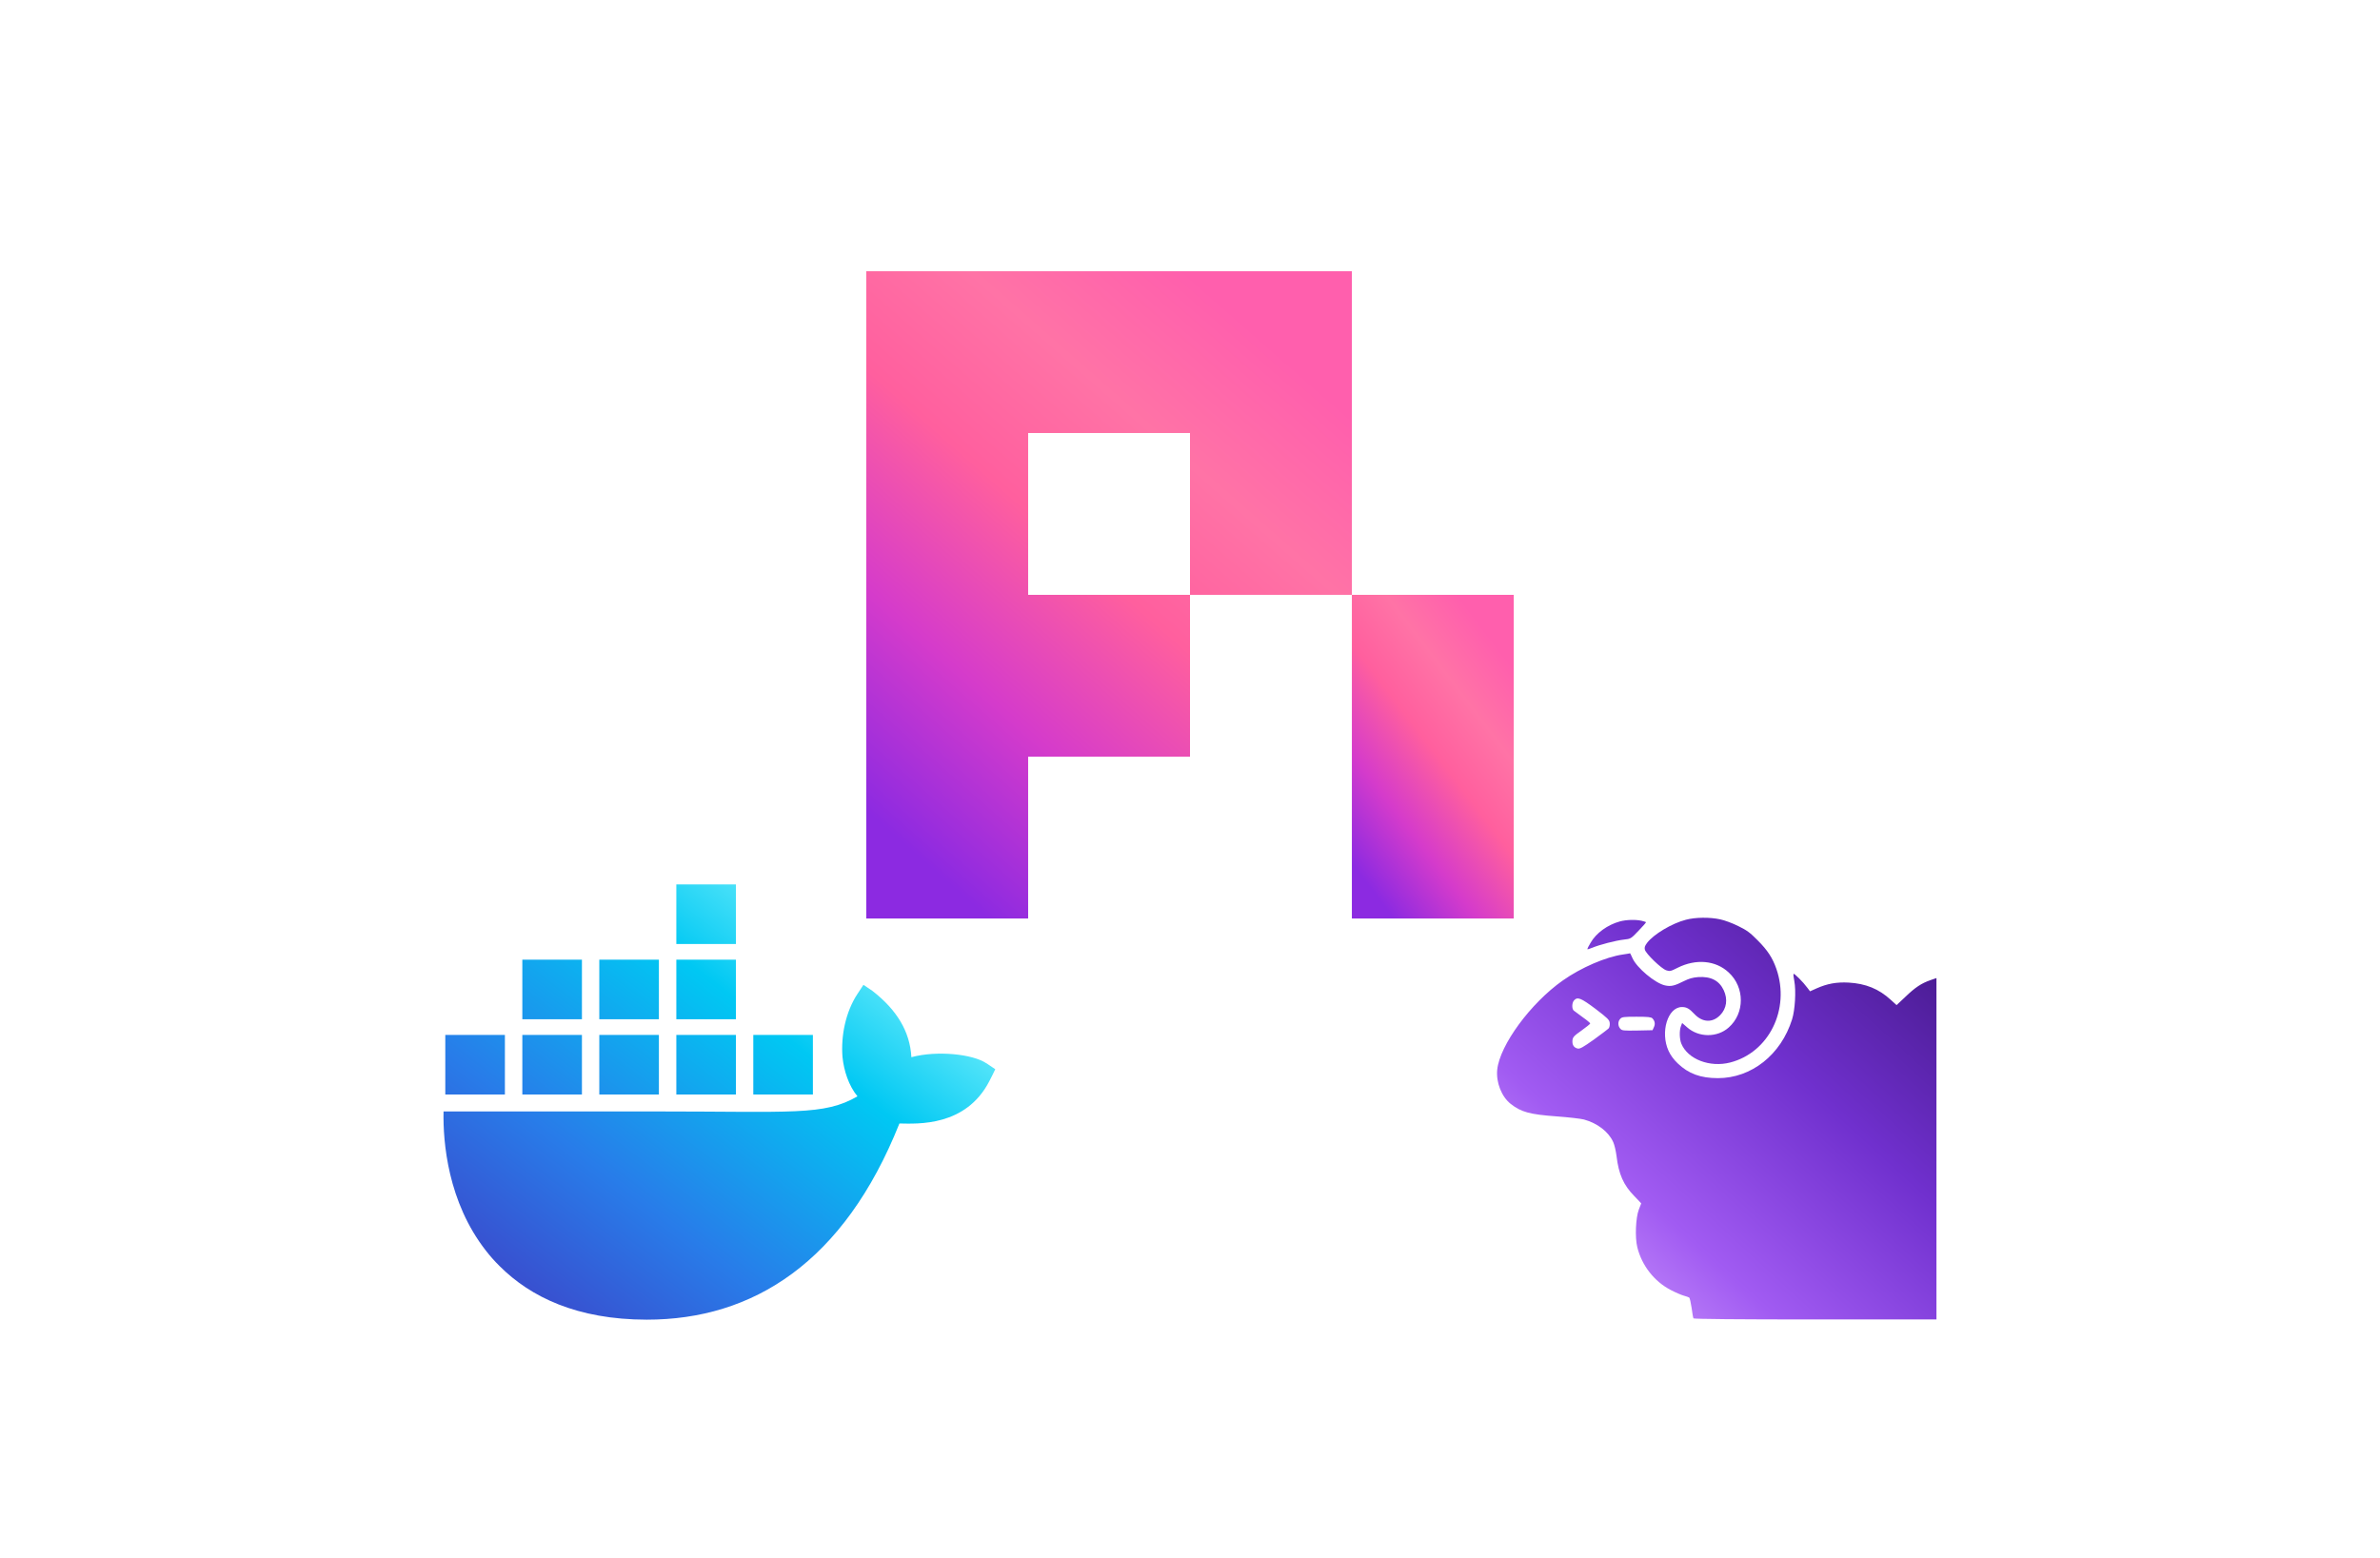
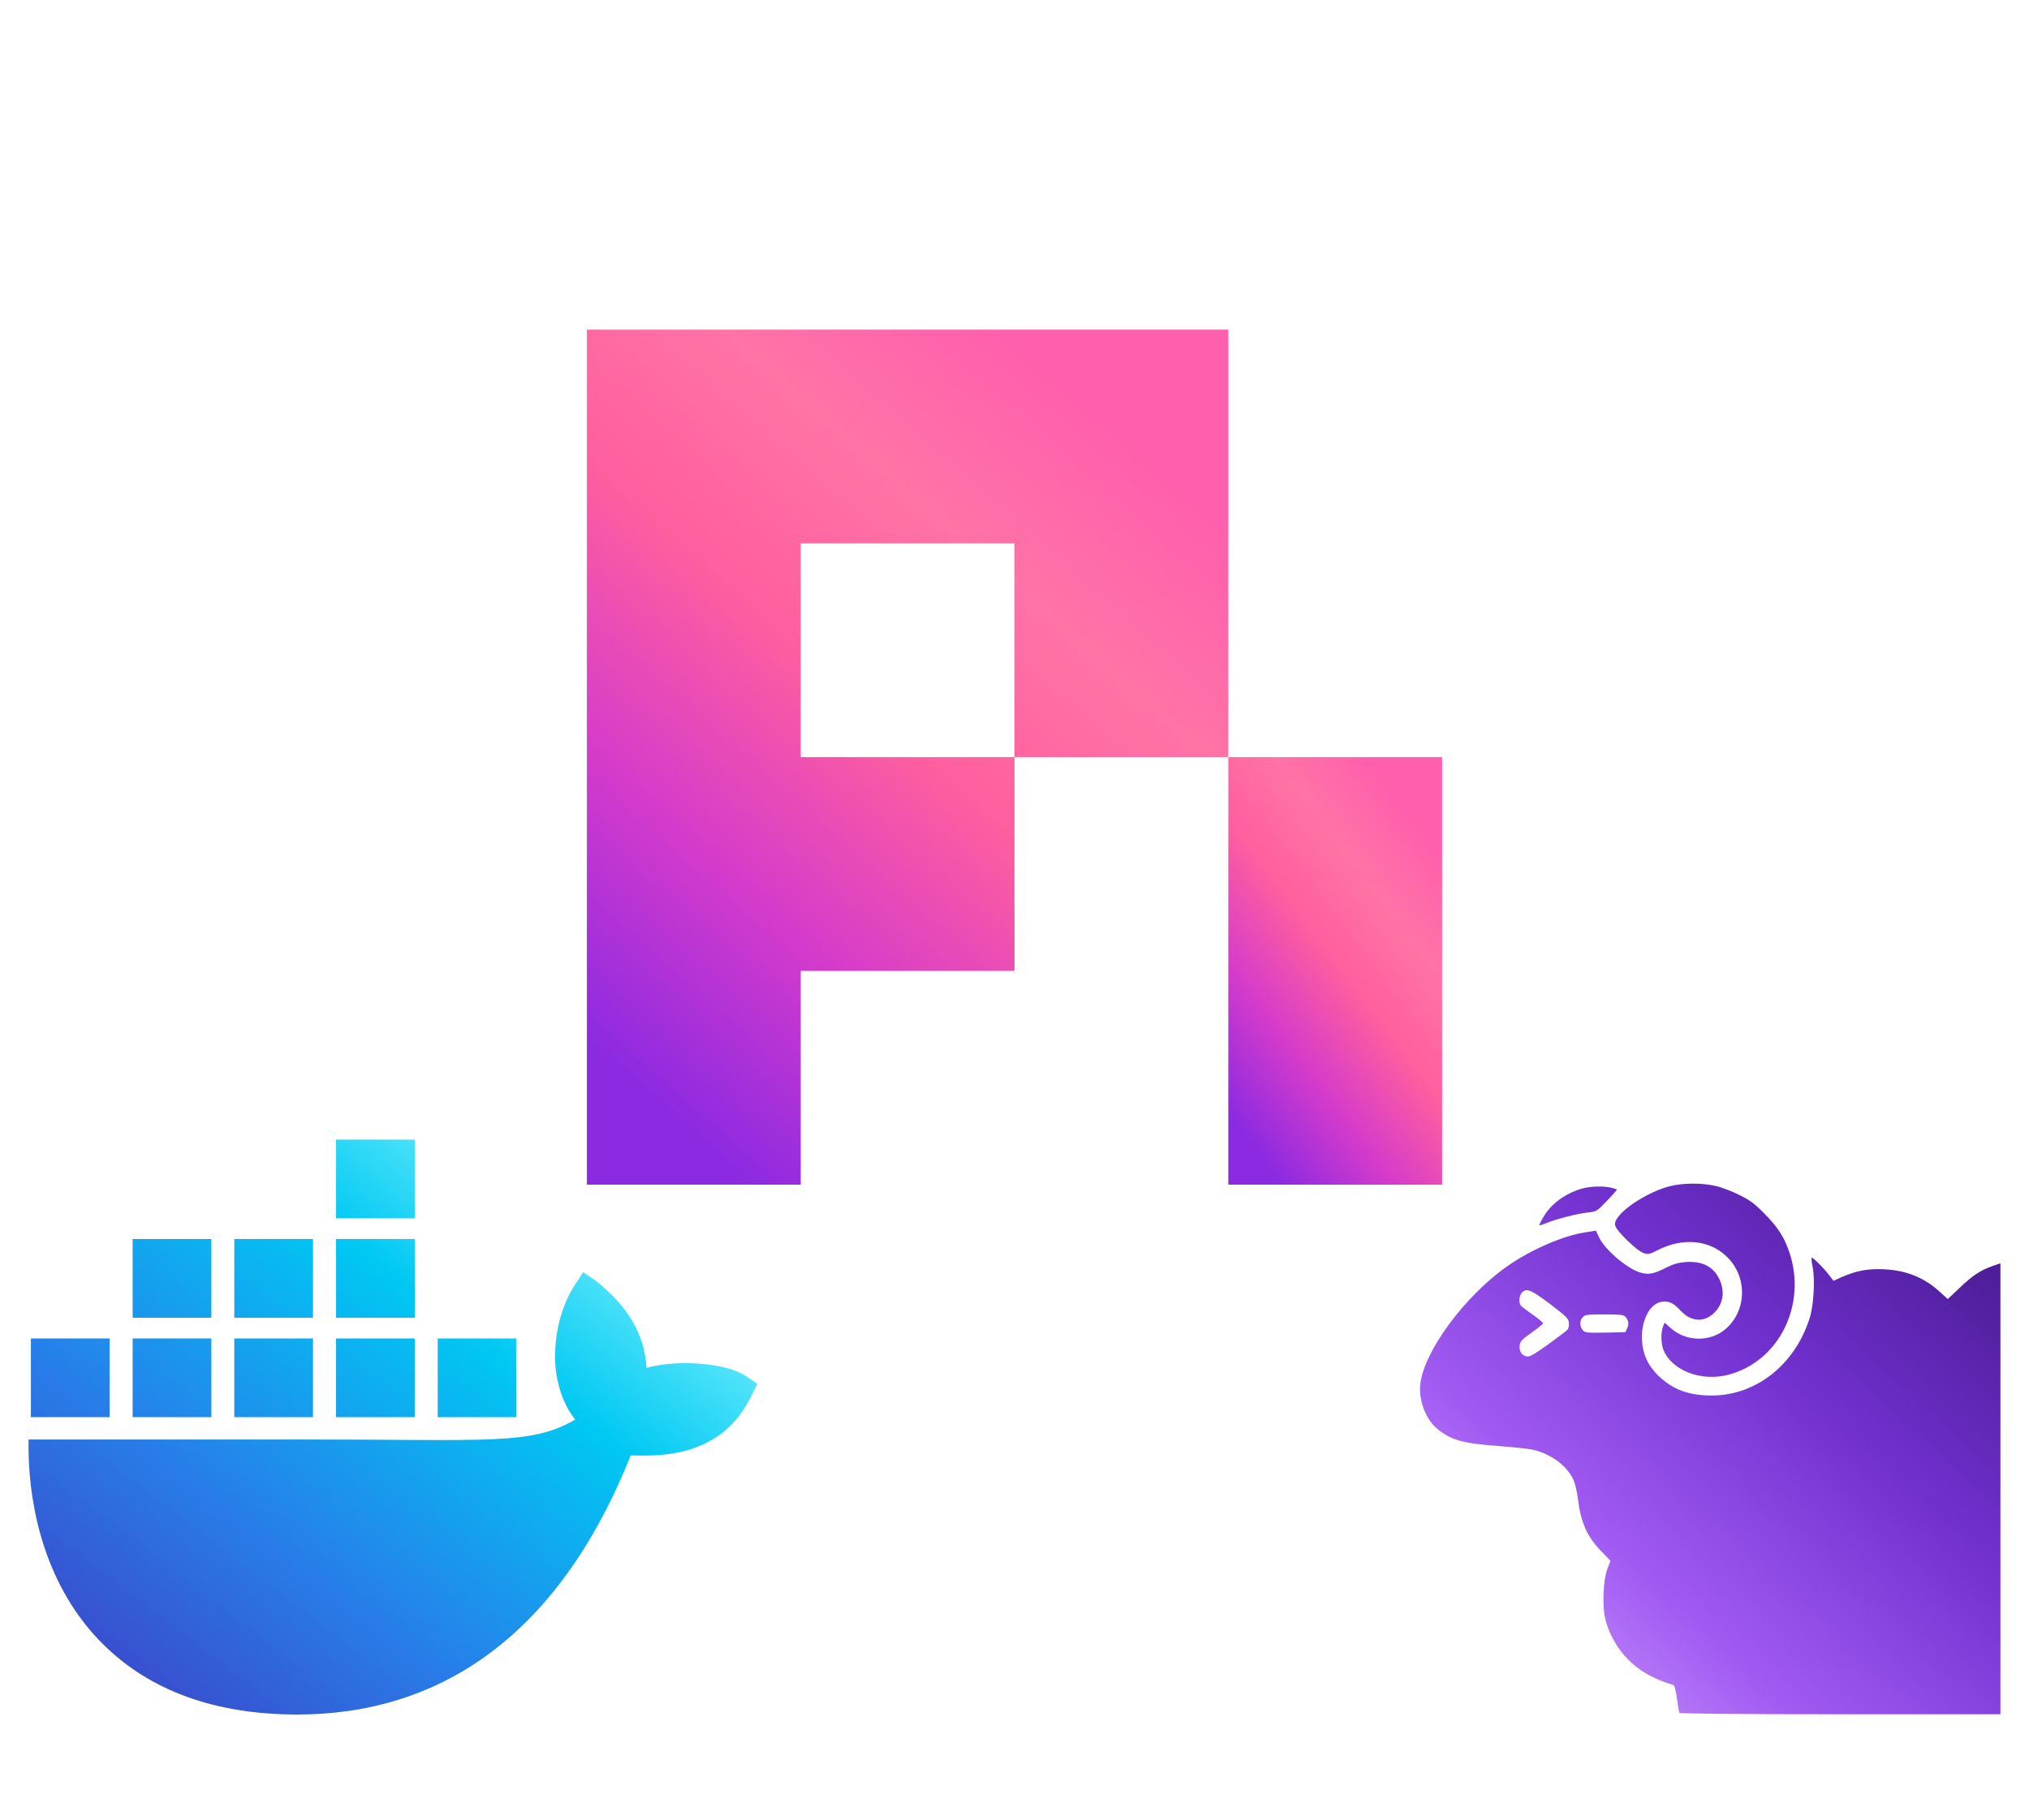
- <svg xmlns="http://www.w3.org/2000/svg" viewBox="0 0 1100 720">
+ <svg xmlns="http://www.w3.org/2000/svg" viewBox="195 10 710 637">
  <svg x="295" y="20" width="510" height="510" viewBox="0 0 800 800" preserveAspectRatio="xMidYMid meet">
    <defs>
      <linearGradient id="pi-gradient" x1="18%" y1="95%" x2="76%" y2="7%">
        <stop offset="0%" stop-color="#8C2AE1" />
        <stop offset="27%" stop-color="#D53BCB" />
        <stop offset="54%" stop-color="#FF5F9E" />
        <stop offset="77%" stop-color="#FF73A6" />
        <stop offset="100%" stop-color="#FF5FAD" />
      </linearGradient>
      <g id="pi-original-paths">
        <path fill="url(#pi-gradient)" fill-rule="evenodd" d="     M165.29 165.29     H517.36     V400     H400     V517.36     H282.65     V634.72     H165.29     Z     M282.65 282.65     V400     H400     V282.65     Z   " />
        <path fill="url(#pi-gradient)" d="M517.36 400 H634.72 V634.72 H517.36 Z" />
      </g>
      <linearGradient id="pi-chrome-highlight" gradientUnits="userSpaceOnUse" x1="140" y1="410" x2="650" y2="245">
        <stop offset="0%" stop-color="#FFFFFF" stop-opacity="0" />
        <stop offset="39%" stop-color="#FFFFFF" stop-opacity="0" />
        <stop offset="48%" stop-color="#FFFFFF" stop-opacity="0.10" />
        <stop offset="52%" stop-color="#FFFFFF" stop-opacity="0.30" />
        <stop offset="56%" stop-color="#FFFFFF" stop-opacity="0.10" />
        <stop offset="67%" stop-color="#FFFFFF" stop-opacity="0" />
        <stop offset="100%" stop-color="#FFFFFF" stop-opacity="0" />
      </linearGradient>
      <clipPath id="pi-chrome-clip" clipPathUnits="userSpaceOnUse">
        <use href="#pi-original-paths" />
      </clipPath>
    </defs>
    <use href="#pi-original-paths" />
    <rect x="0" y="0" width="800" height="800" fill="url(#pi-chrome-highlight)" clip-path="url(#pi-chrome-clip)" />
  </svg>
  <svg x="205" y="382" width="255" height="255" viewBox="0 0 756.3 596.9" preserveAspectRatio="xMidYMid meet">
    <defs>
      <linearGradient id="docker-gradient" x1="5%" y1="95%" x2="92%" y2="5%">
        <stop offset="0%" stop-color="#3D43C8" />
        <stop offset="30%" stop-color="#287CE9" />
        <stop offset="66%" stop-color="#00C8F3" />
        <stop offset="100%" stop-color="#A2FFFF" />
      </linearGradient>
      <g id="docker-original-paths">
        <path d="M744,245.2c-18.5-12.5-67.3-17.8-102.7-8.3-1.9-35.3-20.1-65-53.4-90.9l-12.3-8.3-8.2,12.4c-16.1,24.5-22.9,57.1-20.5,86.8,1.9,18.3,8.3,38.8,20.5,53.7-46.1,26.7-88.6,20.7-276.8,20.7H0c-.9,42.5,6,124.2,58,190.8,5.7,7.4,12,14.5,18.9,21.3,42.3,42.3,106.1,73.3,201.6,73.4,145.7.1,270.5-78.6,346.4-269,25,.4,90.9,4.5,123.2-57.9.8-1,8.2-16.5,8.2-16.5l-12.3-8.3h0ZM189.7,206.4h-81.7v81.7h81.7v-81.7ZM295.2,206.4h-81.7v81.7h81.7v-81.7ZM400.8,206.4h-81.7v81.7h81.7v-81.7h0ZM506.3,206.4h-81.7v81.7h81.7v-81.7ZM84.1,206.4H2.4v81.7h81.7s0-81.7,0-81.7ZM189.7,103.2h-81.7v81.7h81.7v-81.7ZM295.2,103.2h-81.7v81.7h81.7v-81.7ZM400.8,103.2h-81.7v81.7h81.7v-81.7h0ZM400.8,0h-81.7v81.7h81.7V0h0Z" fill="url(#docker-gradient)" />
      </g>
    </defs>
    <defs>
      <style />
    </defs>
    <use href="#docker-original-paths" />
  </svg>
  <svg x="640" y="355" width="255" height="255" viewBox="0 0 512 512" preserveAspectRatio="xMidYMid meet">
    <defs>
      <linearGradient id="herdr-gradient" x1="95%" y1="95%" x2="5%" y2="5%">
        <stop offset="0%" stop-color="#491B91" />
        <stop offset="34%" stop-color="#7030CE" />
        <stop offset="70%" stop-color="#A15BF2" />
        <stop offset="100%" stop-color="#D5A5FF" />
      </linearGradient>
      <g id="herdr-original-paths">
        <g fill="url(#herdr-gradient)" transform="translate(0 512) scale(.1 -.1)" stroke="none">
          <path d="M2794 3710 c-129 -33 -299 -135 -359 -214 -21 -28 -26 -42 -21 -63 9 -38 154 -178 199 -192 32 -11 41 -9 104 23 171 86 354 70 475 -43 150 -138 150 -379 0 -511 -107 -95 -278 -94 -386 2 l-46 40 -11 -29 c-16 -40 -14 -122 4 -164 60 -144 264 -222 452 -174 360 92 559 494 430 868 -36 103 -81 173 -175 267 -71 72 -100 93 -180 132 -52 26 -127 54 -167 62 -96 21 -230 20 -319 -4z M2183 3695 c-116 -32 -221 -108 -273 -199 -17 -28 -30 -54 -30 -58 0 -4 20 1 45 12 66 28 220 68 294 76 64 7 65 7 137 83 40 41 71 77 69 79 -2 2 -21 8 -42 13 -55 12 -140 10 -200 -6z M2212 3388 c-159 -22 -390 -122 -559 -241 -299 -210 -585 -600 -609 -828 -12 -118 40 -251 125 -318 96 -76 178 -98 426 -116 110 -8 224 -21 254 -29 125 -34 230 -115 272 -211 11 -24 24 -81 30 -127 20 -170 65 -271 166 -374 34 -35 63 -65 63 -67 0 -1 -10 -27 -22 -57 -29 -76 -37 -259 -14 -350 42 -170 158 -318 311 -397 44 -23 98 -46 120 -52 22 -6 45 -14 51 -18 5 -5 15 -48 22 -96 6 -48 14 -92 17 -97 4 -6 415 -10 1131 -10 l1124 0 0 1584 0 1585 -55 -19 c-84 -29 -143 -68 -232 -154 l-83 -78 -54 49 c-111 102 -233 151 -391 160 -113 6 -199 -10 -298 -54 l-60 -27 -26 34 c-37 51 -120 134 -127 128 -3 -4 0 -34 7 -67 17 -89 7 -268 -21 -356 -103 -328 -377 -545 -688 -545 -161 0 -273 41 -373 137 -37 35 -66 75 -85 116 -79 173 -8 407 124 407 44 0 68 -14 117 -66 74 -78 167 -82 238 -9 60 62 72 147 33 231 -42 90 -120 130 -238 122 -50 -4 -85 -14 -131 -37 -89 -45 -122 -52 -176 -40 -92 20 -262 163 -302 253 -11 25 -21 45 -22 45 -1 -1 -30 -6 -65 -11z m-256 -505 c115 -88 129 -102 132 -131 2 -18 -2 -40 -9 -49 -7 -8 -69 -55 -138 -105 -103 -73 -130 -88 -151 -83 -35 8 -51 34 -48 74 3 31 12 42 83 92 44 31 80 61 82 66 1 4 -30 31 -69 58 -39 28 -77 56 -85 63 -18 19 -16 72 4 94 32 35 63 23 199 -79z m528 -88 c23 -24 28 -52 14 -82 l-13 -28 -141 -3 c-130 -2 -142 -1 -158 17 -23 26 -24 66 -1 91 16 18 32 20 151 20 105 0 136 -3 148 -15z" fill="url(#herdr-gradient)" />
        </g>
      </g>
    </defs>
    <use href="#herdr-original-paths" />
  </svg>
</svg>
